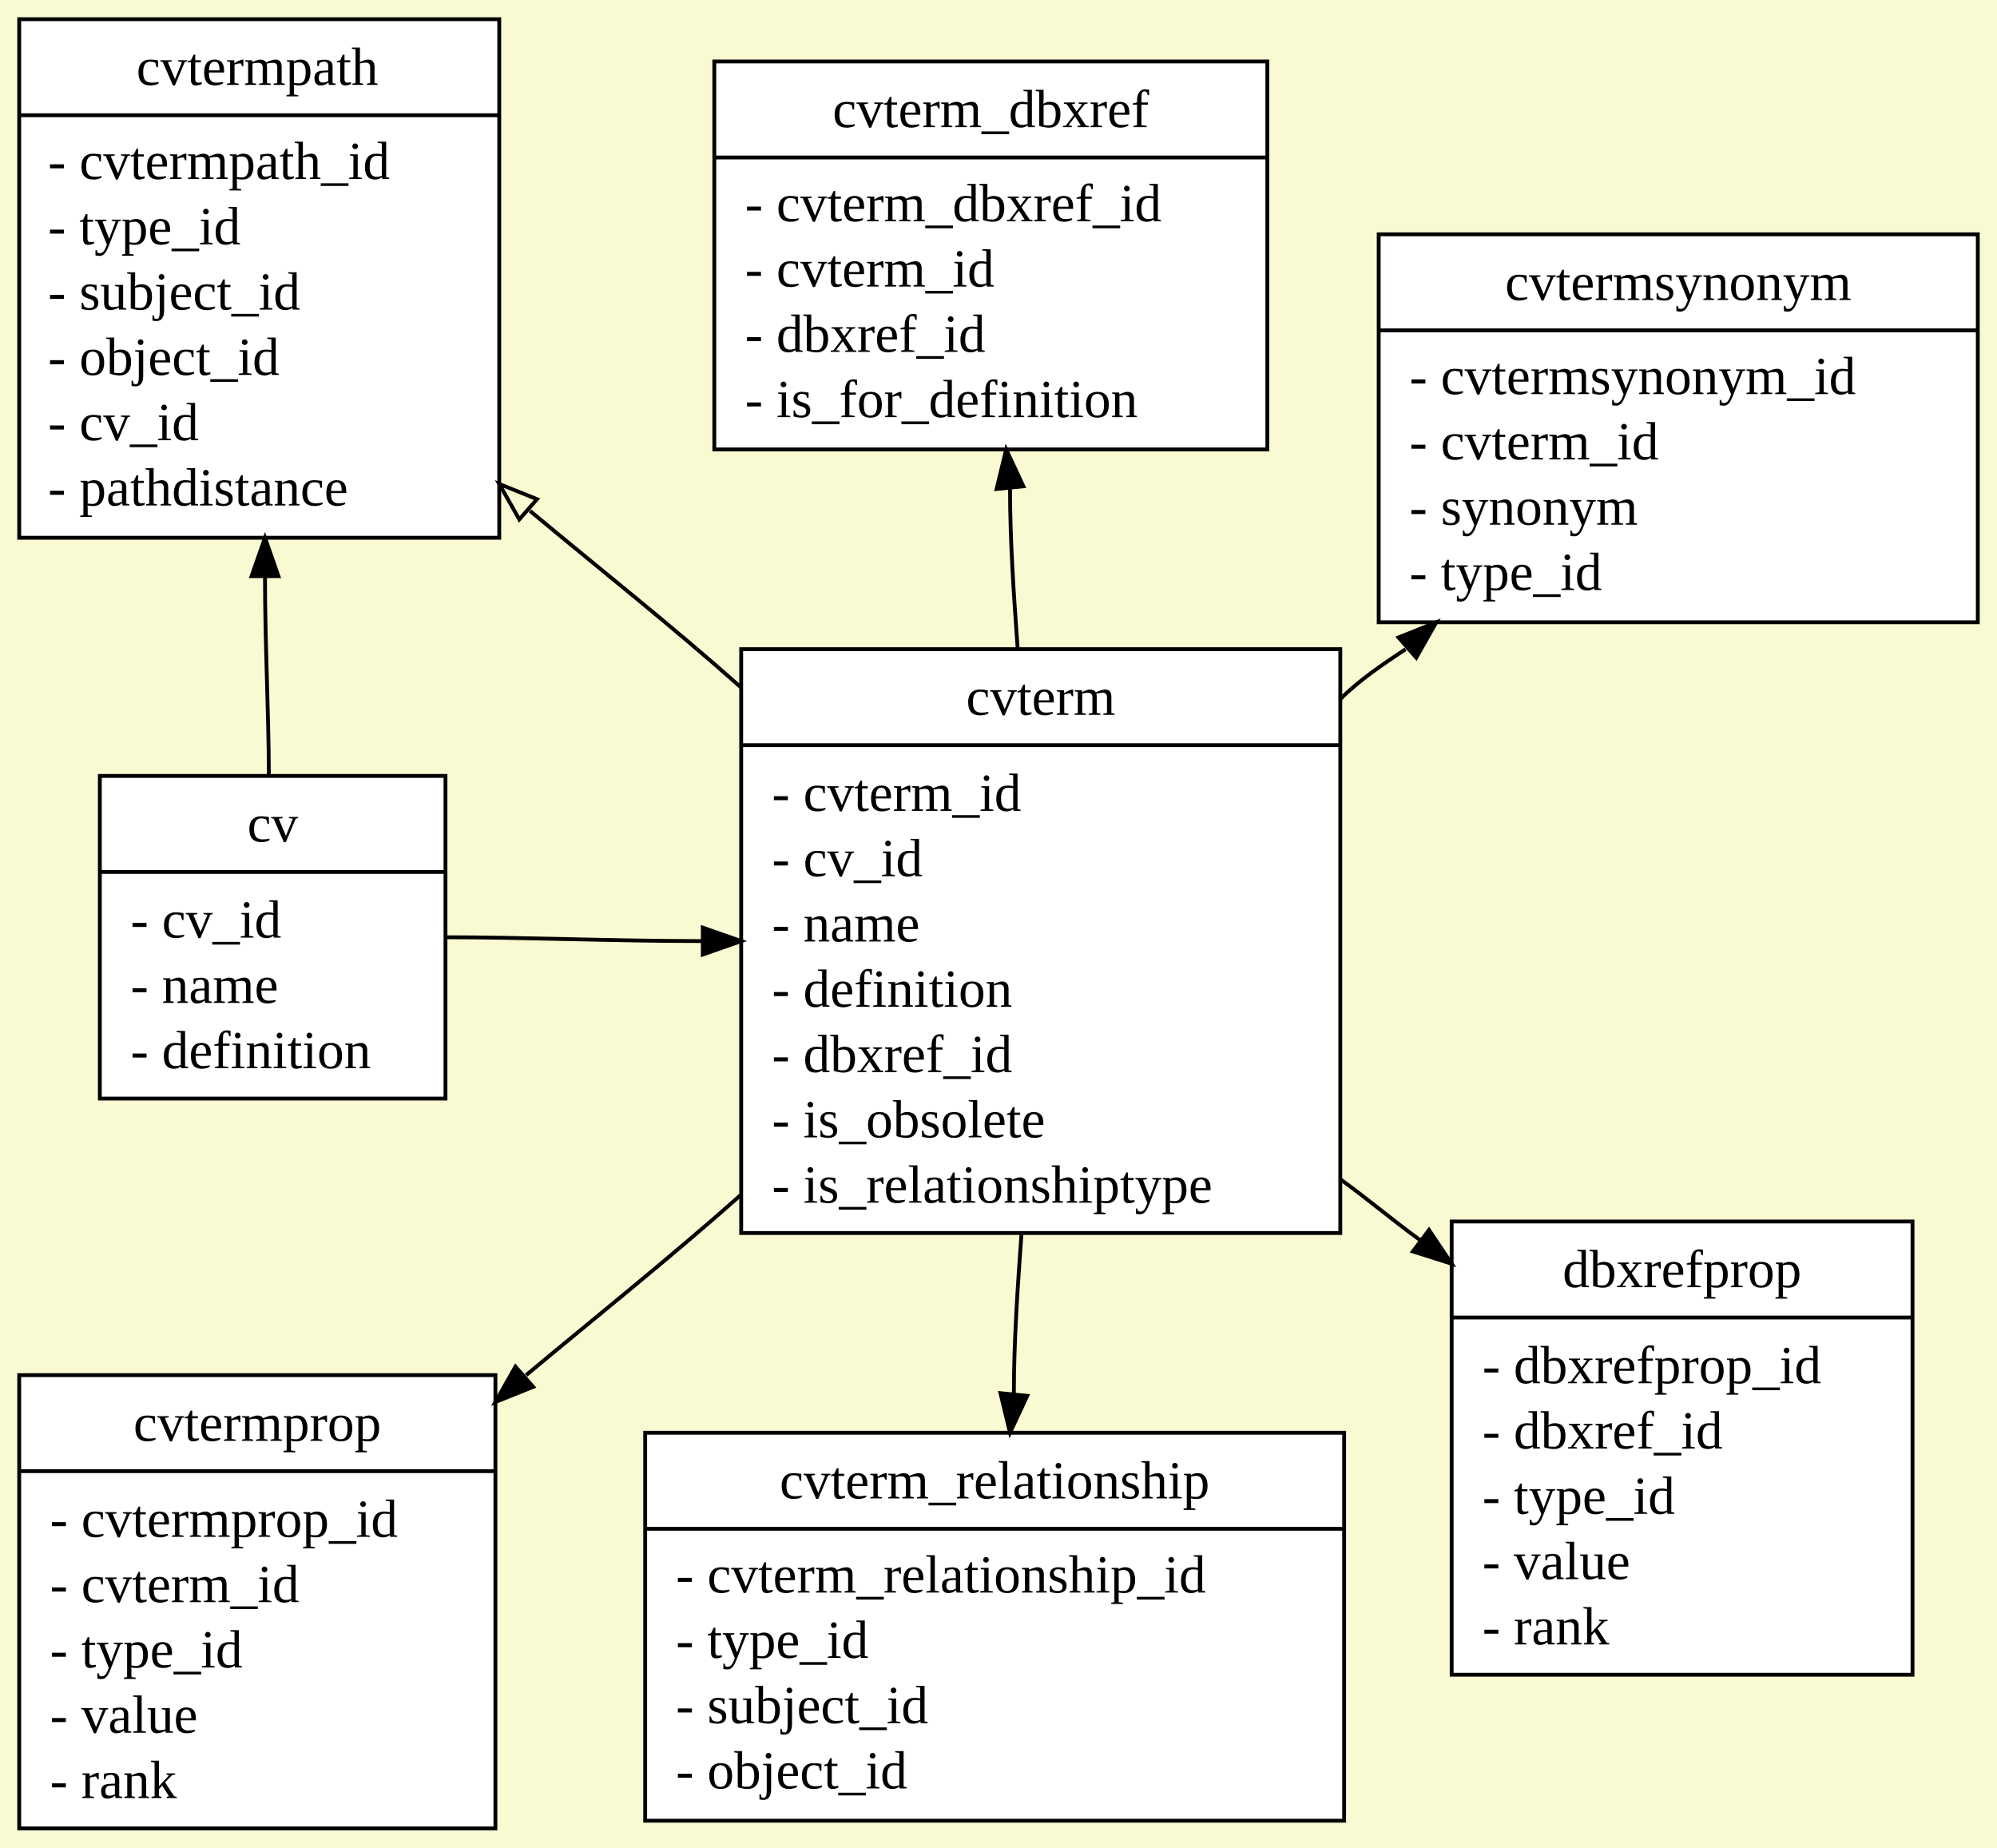
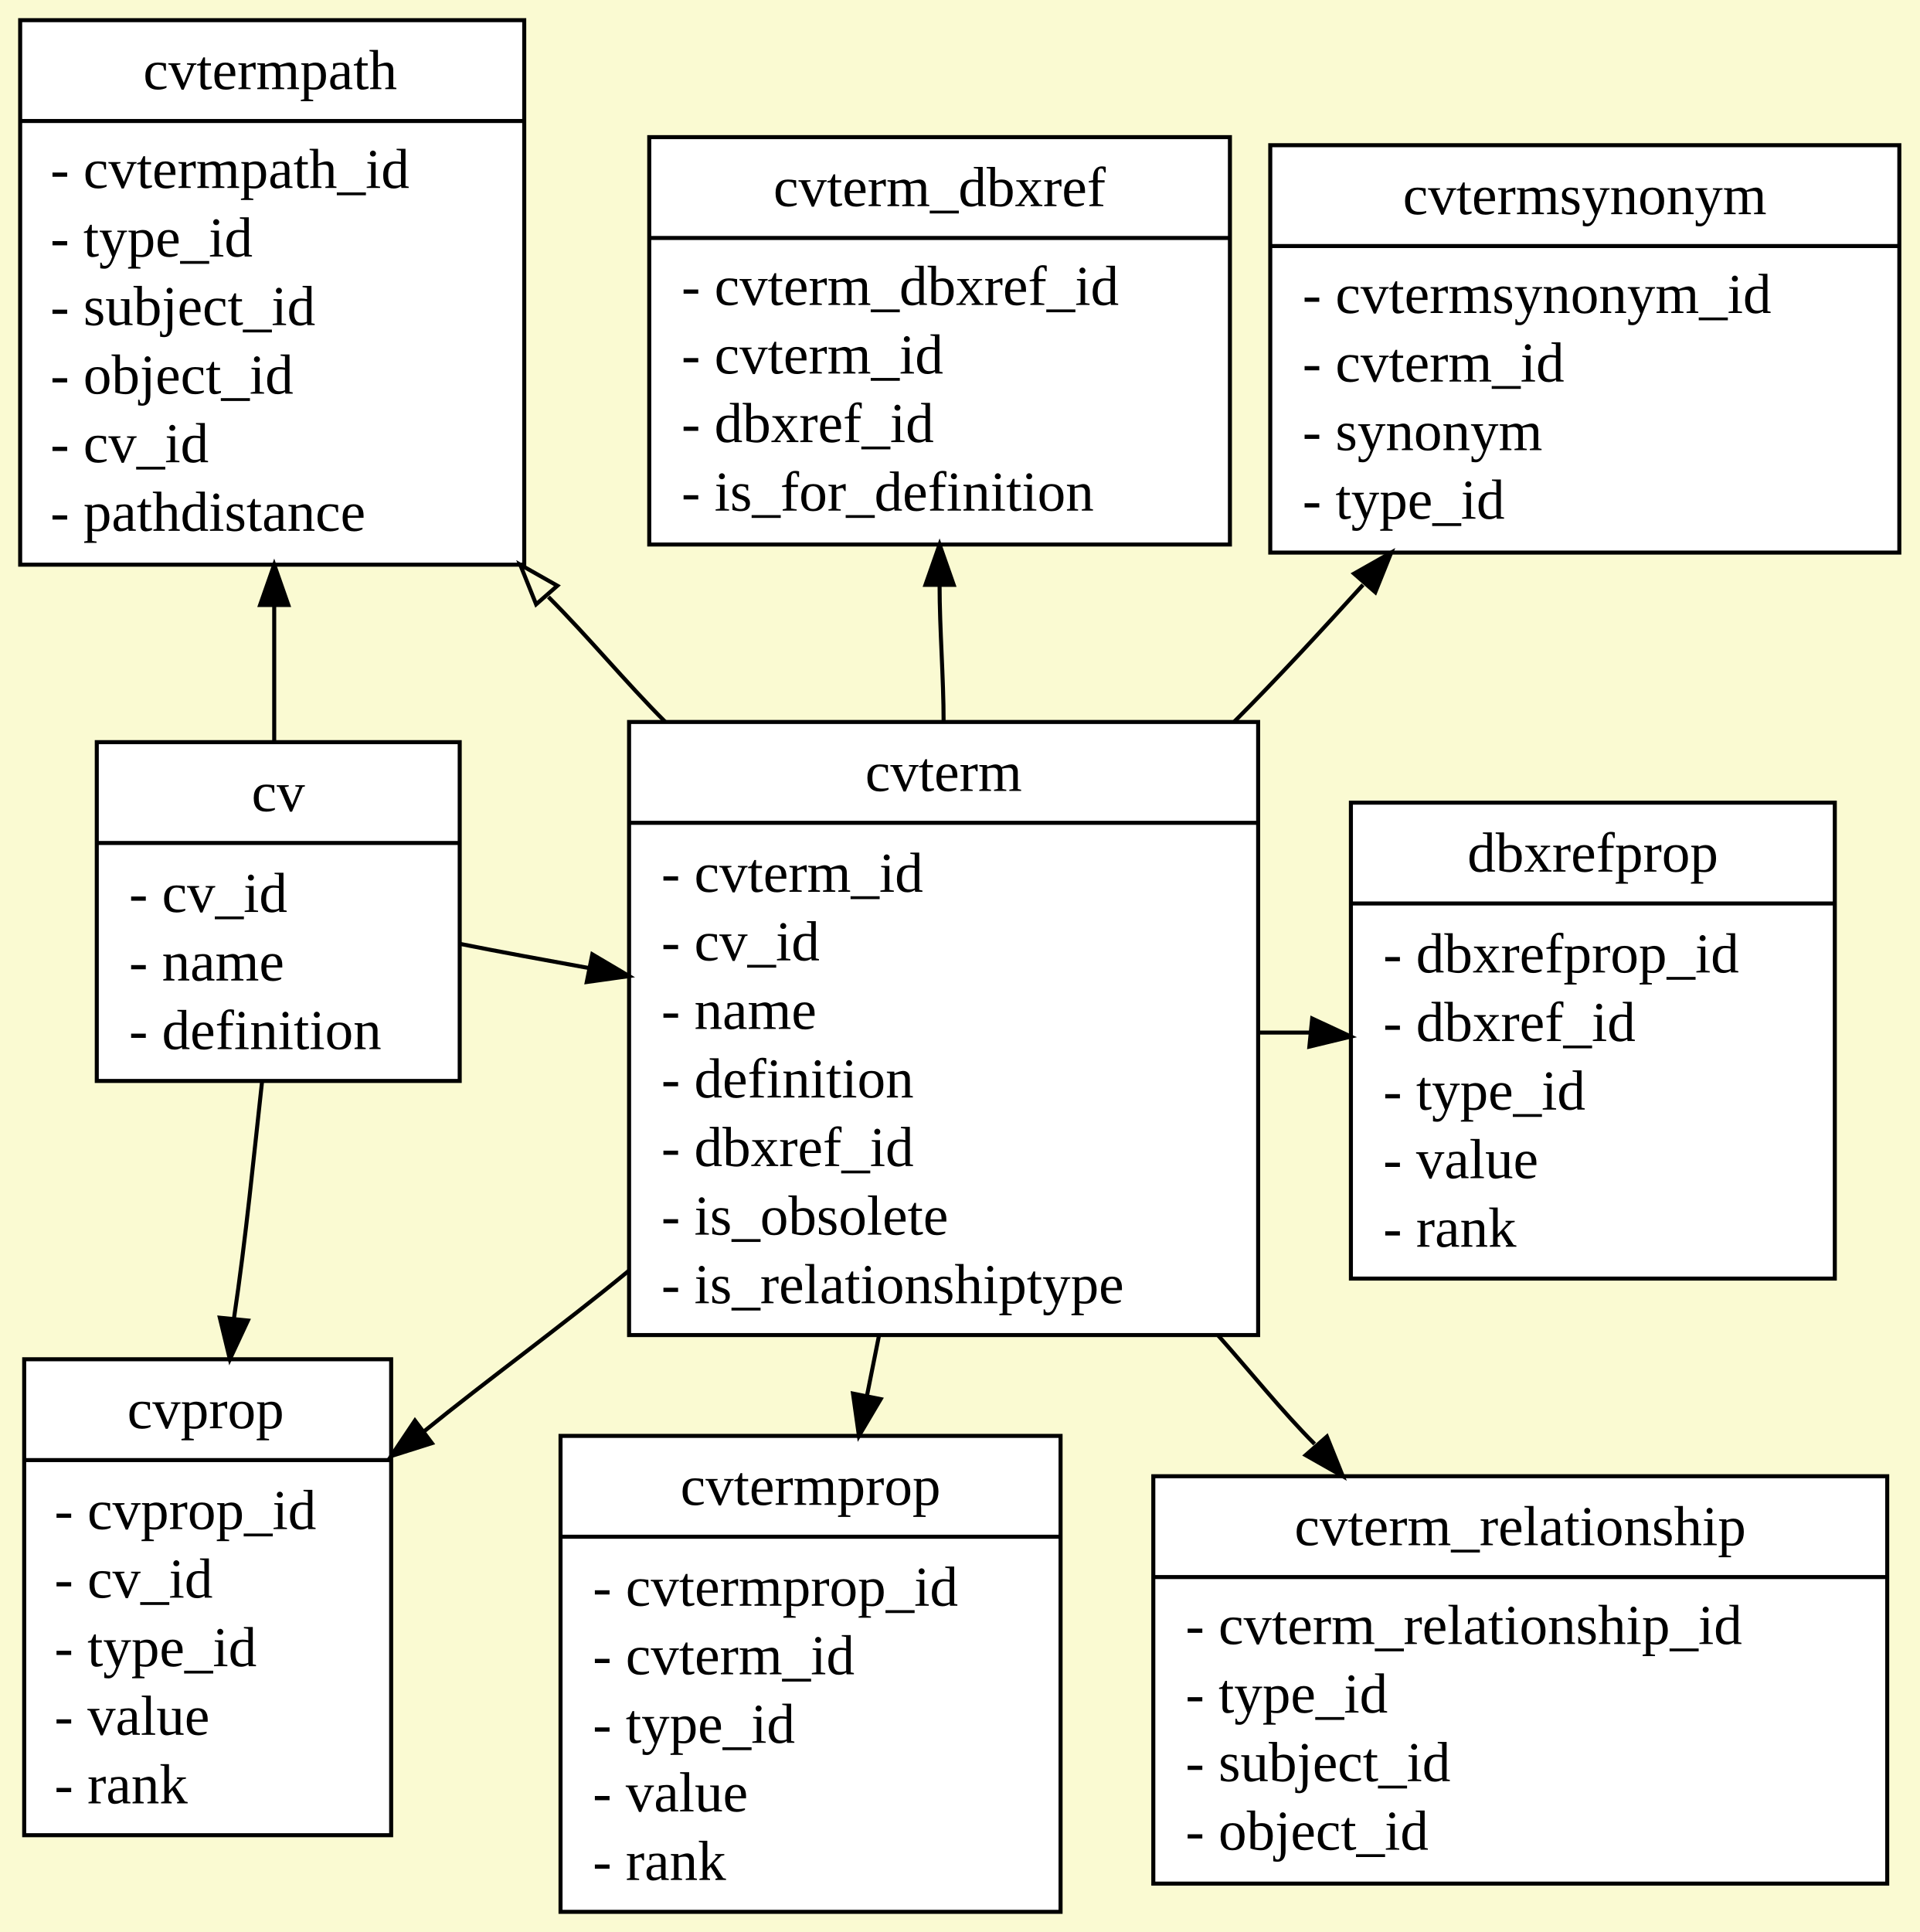
- <svg xmlns="http://www.w3.org/2000/svg" width="520pt" height="481pt" viewBox="0.00 0.00 520.00 481.00">
-   <g id="graph0" class="graph" transform="scale(1 1) rotate(0) translate(4 477)">
-     <polygon style="fill:lightgoldenrodyellow;stroke:lightgoldenrodyellow;" points="-4,4 -4,-477 516,-477 516,4 -4,4" />
+ <svg xmlns="http://www.w3.org/2000/svg" width="476pt" height="479pt" viewBox="0.00 0.00 476.00 479.00">
+   <g id="graph0" class="graph" transform="scale(1 1) rotate(0) translate(4 475)">
+     <polygon style="fill:lightgoldenrodyellow;stroke:lightgoldenrodyellow;" points="-4,4 -4,-475 472,-475 472,4 -4,4" />
    <g id="node1" class="node">
-       <polygon style="fill:white;stroke:black;" points="22,-191 22,-275 112,-275 112,-191 22,-191" />
-       <text text-anchor="middle" x="67" y="-257.9" style="font-family:Times New Roman;font-size:14.00;">cv</text>
-       <polyline style="fill:none;stroke:black;" points="22,-250 112,-250 " />
-       <text text-anchor="start" x="30" y="-232.9" style="font-family:Times New Roman;font-size:14.00;">- cv_id</text>
-       <text text-anchor="start" x="30" y="-215.9" style="font-family:Times New Roman;font-size:14.00;">- name</text>
-       <text text-anchor="start" x="30" y="-198.9" style="font-family:Times New Roman;font-size:14.00;">- definition</text>
+       <polygon style="fill:white;stroke:black;" points="20,-207 20,-291 110,-291 110,-207 20,-207" />
+       <text text-anchor="middle" x="65" y="-273.9" style="font-family:Times New Roman;font-size:14.00;">cv</text>
+       <polyline style="fill:none;stroke:black;" points="20,-266 110,-266 " />
+       <text text-anchor="start" x="28" y="-248.9" style="font-family:Times New Roman;font-size:14.00;">- cv_id</text>
+       <text text-anchor="start" x="28" y="-231.9" style="font-family:Times New Roman;font-size:14.00;">- name</text>
+       <text text-anchor="start" x="28" y="-214.9" style="font-family:Times New Roman;font-size:14.00;">- definition</text>
    </g>
    <g id="node2" class="node">
-       <polygon style="fill:white;stroke:black;" points="189,-156 189,-308 345,-308 345,-156 189,-156" />
-       <text text-anchor="middle" x="267" y="-290.9" style="font-family:Times New Roman;font-size:14.00;">cvterm</text>
-       <polyline style="fill:none;stroke:black;" points="189,-283 345,-283 " />
-       <text text-anchor="start" x="197" y="-265.9" style="font-family:Times New Roman;font-size:14.00;">- cvterm_id</text>
-       <text text-anchor="start" x="197" y="-248.9" style="font-family:Times New Roman;font-size:14.00;">- cv_id</text>
-       <text text-anchor="start" x="197" y="-231.9" style="font-family:Times New Roman;font-size:14.00;">- name</text>
-       <text text-anchor="start" x="197" y="-214.9" style="font-family:Times New Roman;font-size:14.00;">- definition</text>
-       <text text-anchor="start" x="197" y="-197.9" style="font-family:Times New Roman;font-size:14.00;">- dbxref_id</text>
-       <text text-anchor="start" x="197" y="-180.9" style="font-family:Times New Roman;font-size:14.00;">- is_obsolete</text>
-       <text text-anchor="start" x="197" y="-163.9" style="font-family:Times New Roman;font-size:14.00;">- is_relationshiptype</text>
+       <polygon style="fill:white;stroke:black;" points="152,-144 152,-296 308,-296 308,-144 152,-144" />
+       <text text-anchor="middle" x="230" y="-278.9" style="font-family:Times New Roman;font-size:14.00;">cvterm</text>
+       <polyline style="fill:none;stroke:black;" points="152,-271 308,-271 " />
+       <text text-anchor="start" x="160" y="-253.9" style="font-family:Times New Roman;font-size:14.00;">- cvterm_id</text>
+       <text text-anchor="start" x="160" y="-236.9" style="font-family:Times New Roman;font-size:14.00;">- cv_id</text>
+       <text text-anchor="start" x="160" y="-219.9" style="font-family:Times New Roman;font-size:14.00;">- name</text>
+       <text text-anchor="start" x="160" y="-202.9" style="font-family:Times New Roman;font-size:14.00;">- definition</text>
+       <text text-anchor="start" x="160" y="-185.9" style="font-family:Times New Roman;font-size:14.00;">- dbxref_id</text>
+       <text text-anchor="start" x="160" y="-168.9" style="font-family:Times New Roman;font-size:14.00;">- is_obsolete</text>
+       <text text-anchor="start" x="160" y="-151.9" style="font-family:Times New Roman;font-size:14.00;">- is_relationshiptype</text>
+     </g>
+     <g id="edge4" class="edge">
+       <path style="fill:none;stroke:black;" d="M110,-241C120,-239 131,-237 142,-235" />
+       <polygon style="fill:black;stroke:black;" points="142.881,-238.393 152,-233 141.508,-231.529 142.881,-238.393" />
+     </g>
+     <g id="node4" class="node">
+       <polygon style="fill:white;stroke:black;" points="1,-335 1,-470 126,-470 126,-335 1,-335" />
+       <text text-anchor="middle" x="63" y="-452.9" style="font-family:Times New Roman;font-size:14.00;">cvtermpath</text>
+       <polyline style="fill:none;stroke:black;" points="1,-445 126,-445 " />
+       <text text-anchor="start" x="8.5" y="-428.4" style="font-family:Times New Roman;font-size:14.00;">- cvtermpath_id</text>
+       <text text-anchor="start" x="8.5" y="-411.4" style="font-family:Times New Roman;font-size:14.00;">- type_id</text>
+       <text text-anchor="start" x="8.5" y="-394.4" style="font-family:Times New Roman;font-size:14.00;">- subject_id</text>
+       <text text-anchor="start" x="8.5" y="-377.4" style="font-family:Times New Roman;font-size:14.00;">- object_id</text>
+       <text text-anchor="start" x="8.5" y="-360.4" style="font-family:Times New Roman;font-size:14.00;">- cv_id</text>
+       <text text-anchor="start" x="8.5" y="-343.4" style="font-family:Times New Roman;font-size:14.00;">- pathdistance</text>
+     </g>
+     <g id="edge6" class="edge">
+       <path style="fill:none;stroke:black;" d="M64,-291C64,-302 64,-313 64,-325" />
+       <polygon style="fill:black;stroke:black;" points="60.5,-325 64,-335 67.5,-325 60.5,-325" />
+     </g>
+     <g id="node9" class="node">
+       <polygon style="fill:white;stroke:black;" points="2,-20 2,-138 93,-138 93,-20 2,-20" />
+       <text text-anchor="middle" x="47" y="-120.9" style="font-family:Times New Roman;font-size:14.00;">cvprop</text>
+       <polyline style="fill:none;stroke:black;" points="2,-113 93,-113 " />
+       <text text-anchor="start" x="9.5" y="-95.9" style="font-family:Times New Roman;font-size:14.00;">- cvprop_id</text>
+       <text text-anchor="start" x="9.5" y="-78.9" style="font-family:Times New Roman;font-size:14.00;">- cv_id</text>
+       <text text-anchor="start" x="9.5" y="-61.9" style="font-family:Times New Roman;font-size:14.00;">- type_id</text>
+       <text text-anchor="start" x="9.5" y="-44.9" style="font-family:Times New Roman;font-size:14.00;">- value</text>
+       <text text-anchor="start" x="9.5" y="-27.9" style="font-family:Times New Roman;font-size:14.00;">- rank</text>
    </g>
    <g id="edge2" class="edge">
-       <path style="fill:none;stroke:black;" d="M112,-233C132,-233 156,-232 179,-232" />
-       <polygon style="fill:black;stroke:black;" points="179,-235.5 189,-232 179,-228.5 179,-235.5" />
-     </g>
-     <g id="node4" class="node">
-       <polygon style="fill:white;stroke:black;" points="1,-337 1,-472 126,-472 126,-337 1,-337" />
-       <text text-anchor="middle" x="63" y="-454.9" style="font-family:Times New Roman;font-size:14.00;">cvtermpath</text>
-       <polyline style="fill:none;stroke:black;" points="1,-447 126,-447 " />
-       <text text-anchor="start" x="8.5" y="-430.4" style="font-family:Times New Roman;font-size:14.00;">- cvtermpath_id</text>
-       <text text-anchor="start" x="8.5" y="-413.4" style="font-family:Times New Roman;font-size:14.00;">- type_id</text>
-       <text text-anchor="start" x="8.5" y="-396.4" style="font-family:Times New Roman;font-size:14.00;">- subject_id</text>
-       <text text-anchor="start" x="8.5" y="-379.4" style="font-family:Times New Roman;font-size:14.00;">- object_id</text>
-       <text text-anchor="start" x="8.5" y="-362.4" style="font-family:Times New Roman;font-size:14.00;">- cv_id</text>
-       <text text-anchor="start" x="8.5" y="-345.4" style="font-family:Times New Roman;font-size:14.00;">- pathdistance</text>
-     </g>
-     <g id="edge4" class="edge">
-       <path style="fill:none;stroke:black;" d="M66,-275C66,-291 65,-309 65,-327" />
-       <polygon style="fill:black;stroke:black;" points="61.5,-327 65,-337 68.5,-327 61.5,-327" />
+       <path style="fill:none;stroke:black;" d="M61,-207C59,-189 57,-168 54,-148" />
+       <polygon style="fill:black;stroke:black;" points="57.478,-147.602 53,-138 50.513,-148.299 57.478,-147.602" />
    </g>
    <g id="node3" class="node">
-       <polygon style="fill:white;stroke:black;" points="164,-3 164,-104 346,-104 346,-3 164,-3" />
-       <text text-anchor="middle" x="255" y="-86.9" style="font-family:Times New Roman;font-size:14.00;">cvterm_relationship</text>
-       <polyline style="fill:none;stroke:black;" points="164,-79 346,-79 " />
-       <text text-anchor="start" x="172" y="-62.4" style="font-family:Times New Roman;font-size:14.00;">- cvterm_relationship_id</text>
-       <text text-anchor="start" x="172" y="-45.4" style="font-family:Times New Roman;font-size:14.00;">- type_id</text>
-       <text text-anchor="start" x="172" y="-28.4" style="font-family:Times New Roman;font-size:14.00;">- subject_id</text>
-       <text text-anchor="start" x="172" y="-11.4" style="font-family:Times New Roman;font-size:14.00;">- object_id</text>
+       <polygon style="fill:white;stroke:black;" points="282,-8 282,-109 464,-109 464,-8 282,-8" />
+       <text text-anchor="middle" x="373" y="-91.9" style="font-family:Times New Roman;font-size:14.00;">cvterm_relationship</text>
+       <polyline style="fill:none;stroke:black;" points="282,-84 464,-84 " />
+       <text text-anchor="start" x="290" y="-67.4" style="font-family:Times New Roman;font-size:14.00;">- cvterm_relationship_id</text>
+       <text text-anchor="start" x="290" y="-50.4" style="font-family:Times New Roman;font-size:14.00;">- type_id</text>
+       <text text-anchor="start" x="290" y="-33.4" style="font-family:Times New Roman;font-size:14.00;">- subject_id</text>
+       <text text-anchor="start" x="290" y="-16.4" style="font-family:Times New Roman;font-size:14.00;">- object_id</text>
+     </g>
+     <g id="edge12" class="edge">
+       <path style="fill:none;stroke:black;" d="M298,-144C306,-135 314,-125 322,-117" />
+       <polygon style="fill:black;stroke:black;" points="325.049,-118.831 329,-109 319.781,-114.221 325.049,-118.831" />
+     </g>
+     <g id="edge14" class="edge">
+       <path style="fill:none;stroke:black;" d="M161,-296C151,-306 142,-317 132,-327" />
+       <polygon style="fill:none;stroke:black;" points="128.951,-325.169 125,-335 134.219,-329.779 128.951,-325.169" />
+     </g>
+     <g id="node5" class="node">
+       <polygon style="fill:white;stroke:black;" points="311,-338 311,-439 467,-439 467,-338 311,-338" />
+       <text text-anchor="middle" x="389" y="-421.9" style="font-family:Times New Roman;font-size:14.00;">cvtermsynonym</text>
+       <polyline style="fill:none;stroke:black;" points="311,-414 467,-414 " />
+       <text text-anchor="start" x="319" y="-397.4" style="font-family:Times New Roman;font-size:14.00;">- cvtermsynonym_id</text>
+       <text text-anchor="start" x="319" y="-380.4" style="font-family:Times New Roman;font-size:14.00;">- cvterm_id</text>
+       <text text-anchor="start" x="319" y="-363.4" style="font-family:Times New Roman;font-size:14.00;">- synonym</text>
+       <text text-anchor="start" x="319" y="-346.4" style="font-family:Times New Roman;font-size:14.00;">- type_id</text>
+     </g>
+     <g id="edge18" class="edge">
+       <path style="fill:none;stroke:black;" d="M302,-296C313,-307 324,-319 334,-330" />
+       <polygon style="fill:black;stroke:black;" points="331.781,-332.779 341,-338 337.049,-328.169 331.781,-332.779" />
+     </g>
+     <g id="node6" class="node">
+       <polygon style="fill:white;stroke:black;" points="157,-340 157,-441 301,-441 301,-340 157,-340" />
+       <text text-anchor="middle" x="229" y="-423.9" style="font-family:Times New Roman;font-size:14.00;">cvterm_dbxref</text>
+       <polyline style="fill:none;stroke:black;" points="157,-416 301,-416 " />
+       <text text-anchor="start" x="165" y="-399.4" style="font-family:Times New Roman;font-size:14.00;">- cvterm_dbxref_id</text>
+       <text text-anchor="start" x="165" y="-382.4" style="font-family:Times New Roman;font-size:14.00;">- cvterm_id</text>
+       <text text-anchor="start" x="165" y="-365.4" style="font-family:Times New Roman;font-size:14.00;">- dbxref_id</text>
+       <text text-anchor="start" x="165" y="-348.4" style="font-family:Times New Roman;font-size:14.00;">- is_for_definition</text>
+     </g>
+     <g id="edge10" class="edge">
+       <path style="fill:none;stroke:black;" d="M230,-296C230,-307 229,-319 229,-330" />
+       <polygon style="fill:black;stroke:black;" points="225.5,-330 229,-340 232.5,-330 225.5,-330" />
+     </g>
+     <g id="node7" class="node">
+       <polygon style="fill:white;stroke:black;" points="135,-1 135,-119 259,-119 259,-1 135,-1" />
+       <text text-anchor="middle" x="197" y="-101.9" style="font-family:Times New Roman;font-size:14.00;">cvtermprop</text>
+       <polyline style="fill:none;stroke:black;" points="135,-94 259,-94 " />
+       <text text-anchor="start" x="143" y="-76.9" style="font-family:Times New Roman;font-size:14.00;">- cvtermprop_id</text>
+       <text text-anchor="start" x="143" y="-59.9" style="font-family:Times New Roman;font-size:14.00;">- cvterm_id</text>
+       <text text-anchor="start" x="143" y="-42.9" style="font-family:Times New Roman;font-size:14.00;">- type_id</text>
+       <text text-anchor="start" x="143" y="-25.9" style="font-family:Times New Roman;font-size:14.00;">- value</text>
+       <text text-anchor="start" x="143" y="-8.9" style="font-family:Times New Roman;font-size:14.00;">- rank</text>
+     </g>
+     <g id="edge16" class="edge">
+       <path style="fill:none;stroke:black;" d="M214,-144C213,-139 212,-134 211,-129" />
+       <polygon style="fill:black;stroke:black;" points="214.393,-128.119 209,-119 207.529,-129.492 214.393,-128.119" />
+     </g>
+     <g id="node8" class="node">
+       <polygon style="fill:white;stroke:black;" points="331,-158 331,-276 451,-276 451,-158 331,-158" />
+       <text text-anchor="middle" x="391" y="-258.9" style="font-family:Times New Roman;font-size:14.00;">dbxrefprop</text>
+       <polyline style="fill:none;stroke:black;" points="331,-251 451,-251 " />
+       <text text-anchor="start" x="339" y="-233.9" style="font-family:Times New Roman;font-size:14.00;">- dbxrefprop_id</text>
+       <text text-anchor="start" x="339" y="-216.9" style="font-family:Times New Roman;font-size:14.00;">- dbxref_id</text>
+       <text text-anchor="start" x="339" y="-199.9" style="font-family:Times New Roman;font-size:14.00;">- type_id</text>
+       <text text-anchor="start" x="339" y="-182.9" style="font-family:Times New Roman;font-size:14.00;">- value</text>
+       <text text-anchor="start" x="339" y="-165.9" style="font-family:Times New Roman;font-size:14.00;">- rank</text>
+     </g>
+     <g id="edge20" class="edge">
+       <path style="fill:none;stroke:black;" d="M308,-219C313,-219 317,-219 321,-219" />
+       <polygon style="fill:black;stroke:black;" points="321.398,-222.478 331,-218 320.701,-215.512 321.398,-222.478" />
    </g>
    <g id="edge8" class="edge">
-       <path style="fill:none;stroke:black;" d="M262,-156C261,-142 260,-128 260,-114" />
-       <polygon style="fill:black;stroke:black;" points="263.478,-113.602 259,-104 256.512,-114.299 263.478,-113.602" />
-     </g>
-     <g id="edge10" class="edge">
-       <path style="fill:none;stroke:black;" d="M189,-298C171,-314 152,-329 134,-344" />
-       <polygon style="fill:none;stroke:black;" points="131.221,-341.781 126,-351 135.831,-347.049 131.221,-341.781" />
-     </g>
-     <g id="node5" class="node">
-       <polygon style="fill:white;stroke:black;" points="355,-315 355,-416 511,-416 511,-315 355,-315" />
-       <text text-anchor="middle" x="433" y="-398.9" style="font-family:Times New Roman;font-size:14.00;">cvtermsynonym</text>
-       <polyline style="fill:none;stroke:black;" points="355,-391 511,-391 " />
-       <text text-anchor="start" x="363" y="-374.4" style="font-family:Times New Roman;font-size:14.00;">- cvtermsynonym_id</text>
-       <text text-anchor="start" x="363" y="-357.4" style="font-family:Times New Roman;font-size:14.00;">- cvterm_id</text>
-       <text text-anchor="start" x="363" y="-340.4" style="font-family:Times New Roman;font-size:14.00;">- synonym</text>
-       <text text-anchor="start" x="363" y="-323.4" style="font-family:Times New Roman;font-size:14.00;">- type_id</text>
-     </g>
-     <g id="edge14" class="edge">
-       <path style="fill:none;stroke:black;" d="M345,-295C350,-300 356,-304 362,-308" />
-       <polygon style="fill:black;stroke:black;" points="360.169,-311.049 370,-315 364.779,-305.781 360.169,-311.049" />
-     </g>
-     <g id="node6" class="node">
-       <polygon style="fill:white;stroke:black;" points="182,-360 182,-461 326,-461 326,-360 182,-360" />
-       <text text-anchor="middle" x="254" y="-443.9" style="font-family:Times New Roman;font-size:14.00;">cvterm_dbxref</text>
-       <polyline style="fill:none;stroke:black;" points="182,-436 326,-436 " />
-       <text text-anchor="start" x="190" y="-419.4" style="font-family:Times New Roman;font-size:14.00;">- cvterm_dbxref_id</text>
-       <text text-anchor="start" x="190" y="-402.4" style="font-family:Times New Roman;font-size:14.00;">- cvterm_id</text>
-       <text text-anchor="start" x="190" y="-385.4" style="font-family:Times New Roman;font-size:14.00;">- dbxref_id</text>
-       <text text-anchor="start" x="190" y="-368.4" style="font-family:Times New Roman;font-size:14.00;">- is_for_definition</text>
-     </g>
-     <g id="edge6" class="edge">
-       <path style="fill:none;stroke:black;" d="M261,-308C260,-322 259,-336 259,-350" />
-       <polygon style="fill:black;stroke:black;" points="255.512,-349.701 258,-360 262.478,-350.398 255.512,-349.701" />
-     </g>
-     <g id="node7" class="node">
-       <polygon style="fill:white;stroke:black;" points="1,-1 1,-119 125,-119 125,-1 1,-1" />
-       <text text-anchor="middle" x="63" y="-101.9" style="font-family:Times New Roman;font-size:14.00;">cvtermprop</text>
-       <polyline style="fill:none;stroke:black;" points="1,-94 125,-94 " />
-       <text text-anchor="start" x="9" y="-76.9" style="font-family:Times New Roman;font-size:14.00;">- cvtermprop_id</text>
-       <text text-anchor="start" x="9" y="-59.9" style="font-family:Times New Roman;font-size:14.00;">- cvterm_id</text>
-       <text text-anchor="start" x="9" y="-42.9" style="font-family:Times New Roman;font-size:14.00;">- type_id</text>
-       <text text-anchor="start" x="9" y="-25.9" style="font-family:Times New Roman;font-size:14.00;">- value</text>
-       <text text-anchor="start" x="9" y="-8.9" style="font-family:Times New Roman;font-size:14.00;">- rank</text>
-     </g>
-     <g id="edge12" class="edge">
-       <path style="fill:none;stroke:black;" d="M189,-166C171,-150 151,-134 133,-119" />
-       <polygon style="fill:black;stroke:black;" points="134.831,-115.951 125,-112 130.221,-121.219 134.831,-115.951" />
-     </g>
-     <g id="node8" class="node">
-       <polygon style="fill:white;stroke:black;" points="374,-41 374,-159 494,-159 494,-41 374,-41" />
-       <text text-anchor="middle" x="434" y="-141.9" style="font-family:Times New Roman;font-size:14.00;">dbxrefprop</text>
-       <polyline style="fill:none;stroke:black;" points="374,-134 494,-134 " />
-       <text text-anchor="start" x="382" y="-116.9" style="font-family:Times New Roman;font-size:14.00;">- dbxrefprop_id</text>
-       <text text-anchor="start" x="382" y="-99.9" style="font-family:Times New Roman;font-size:14.00;">- dbxref_id</text>
-       <text text-anchor="start" x="382" y="-82.9" style="font-family:Times New Roman;font-size:14.00;">- type_id</text>
-       <text text-anchor="start" x="382" y="-65.9" style="font-family:Times New Roman;font-size:14.00;">- value</text>
-       <text text-anchor="start" x="382" y="-48.9" style="font-family:Times New Roman;font-size:14.00;">- rank</text>
-     </g>
-     <g id="edge16" class="edge">
-       <path style="fill:none;stroke:black;" d="M345,-170C352,-165 359,-159 366,-154" />
-       <polygon style="fill:black;stroke:black;" points="368.1,-156.8 374,-148 363.9,-151.2 368.1,-156.8" />
+       <path style="fill:none;stroke:black;" d="M152,-160C135,-146 117,-133 101,-120" />
+       <polygon style="fill:black;stroke:black;" points="103.1,-117.2 93,-114 98.9,-122.8 103.1,-117.2" />
    </g>
  </g>
</svg>
